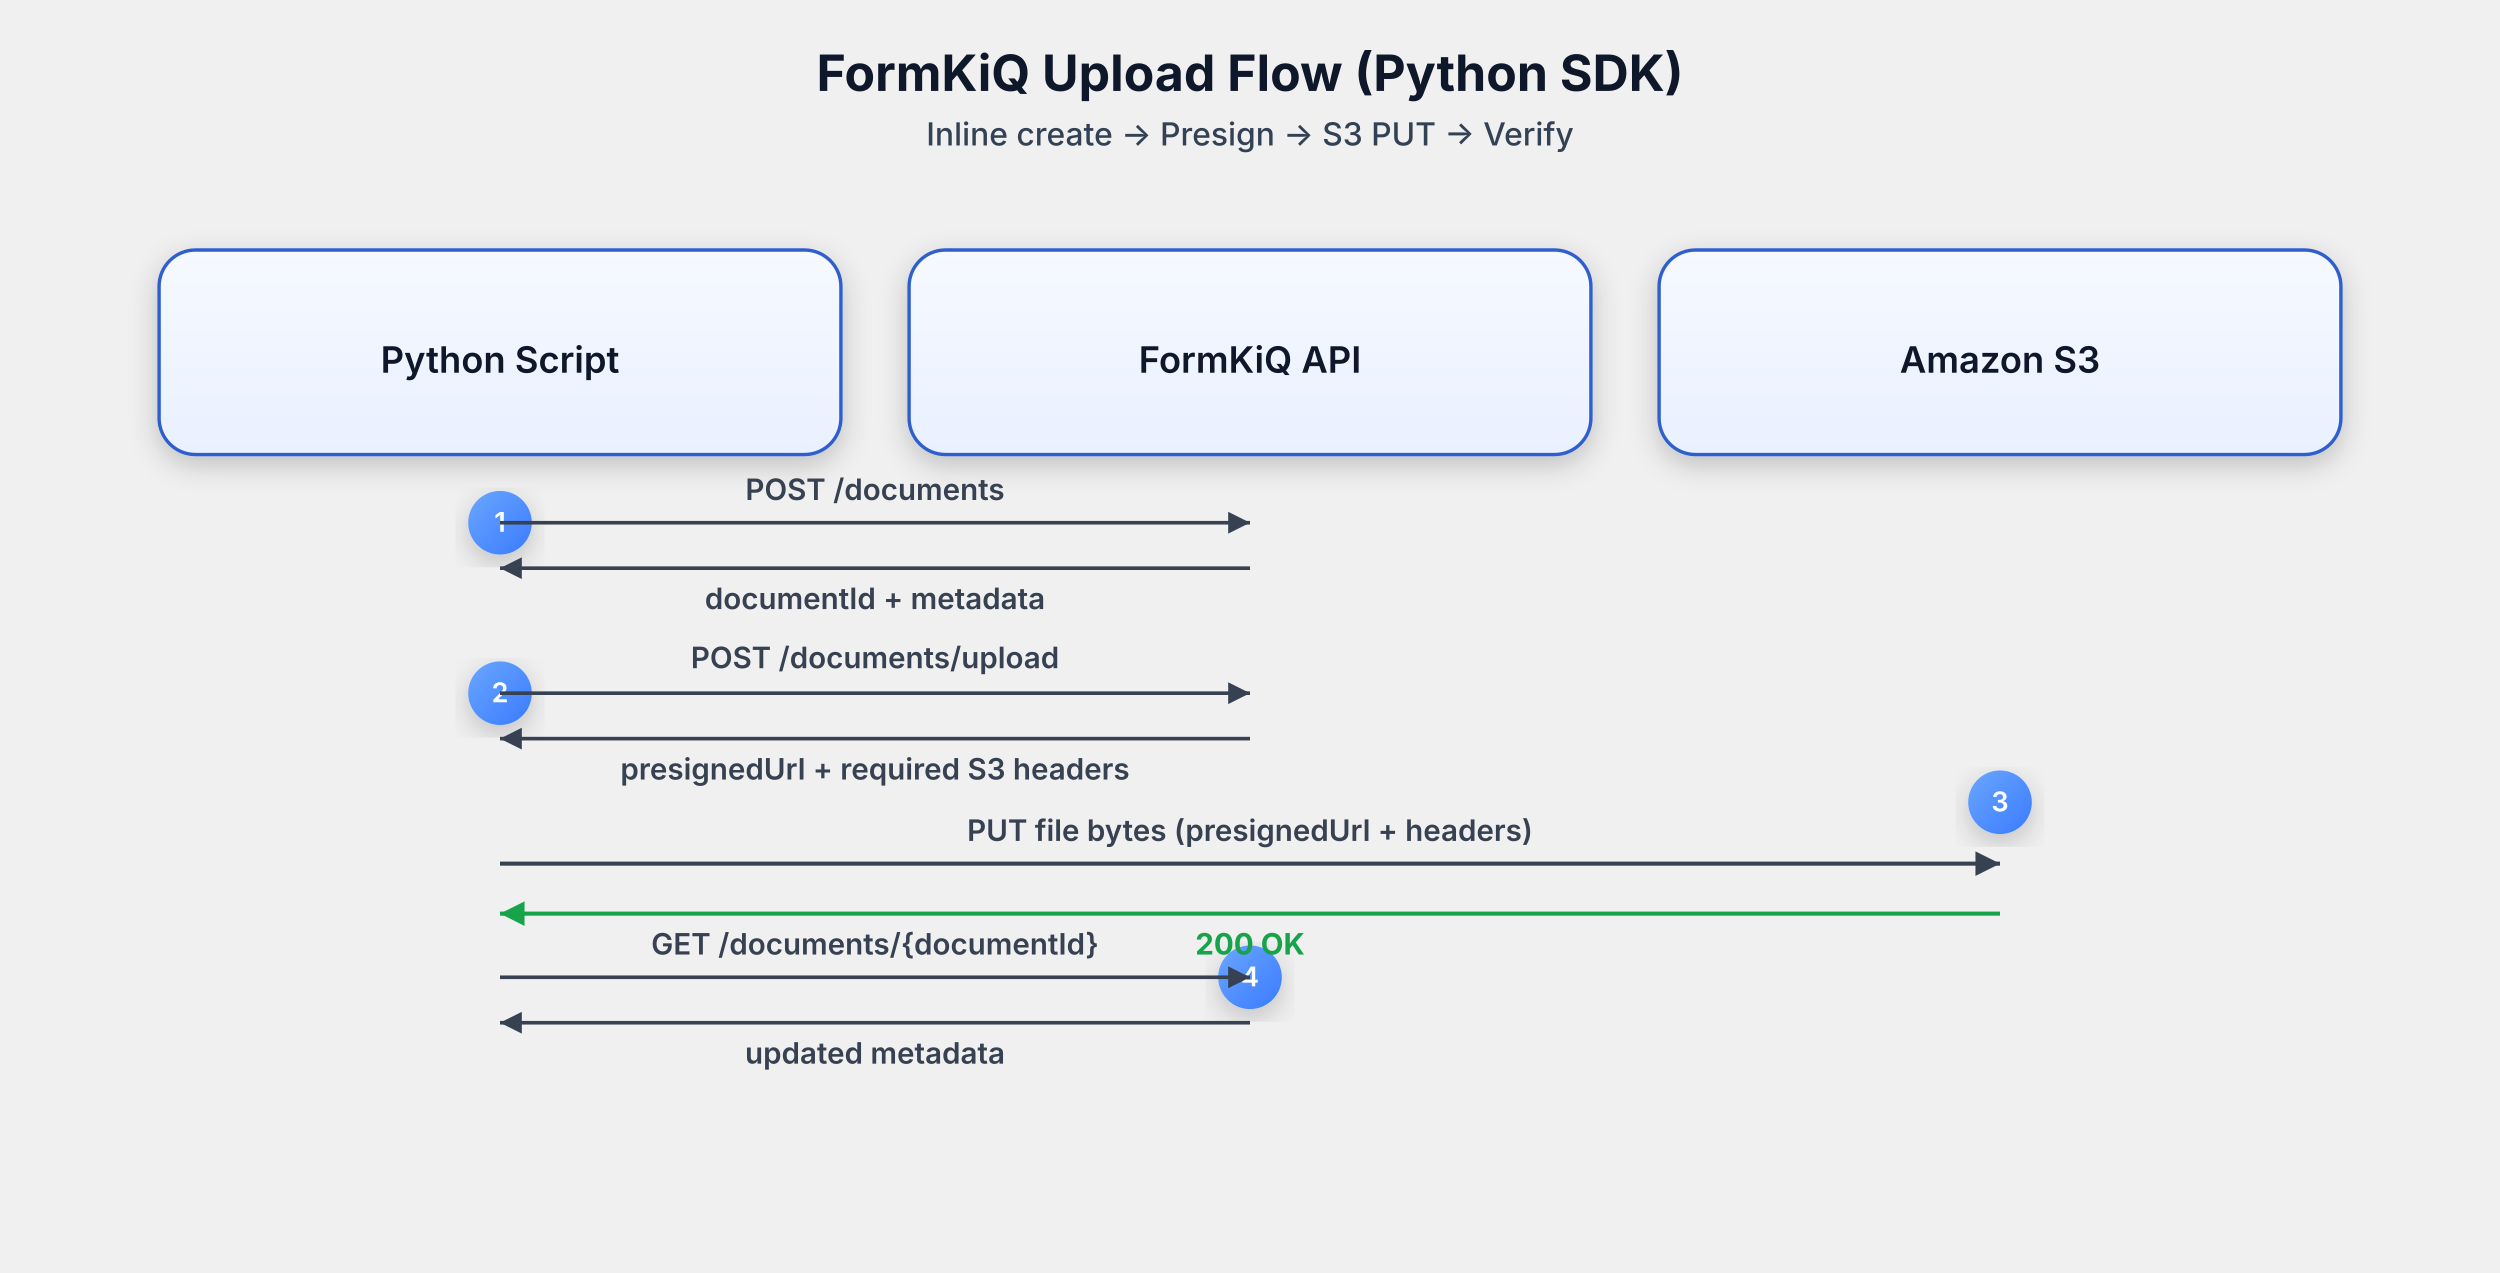
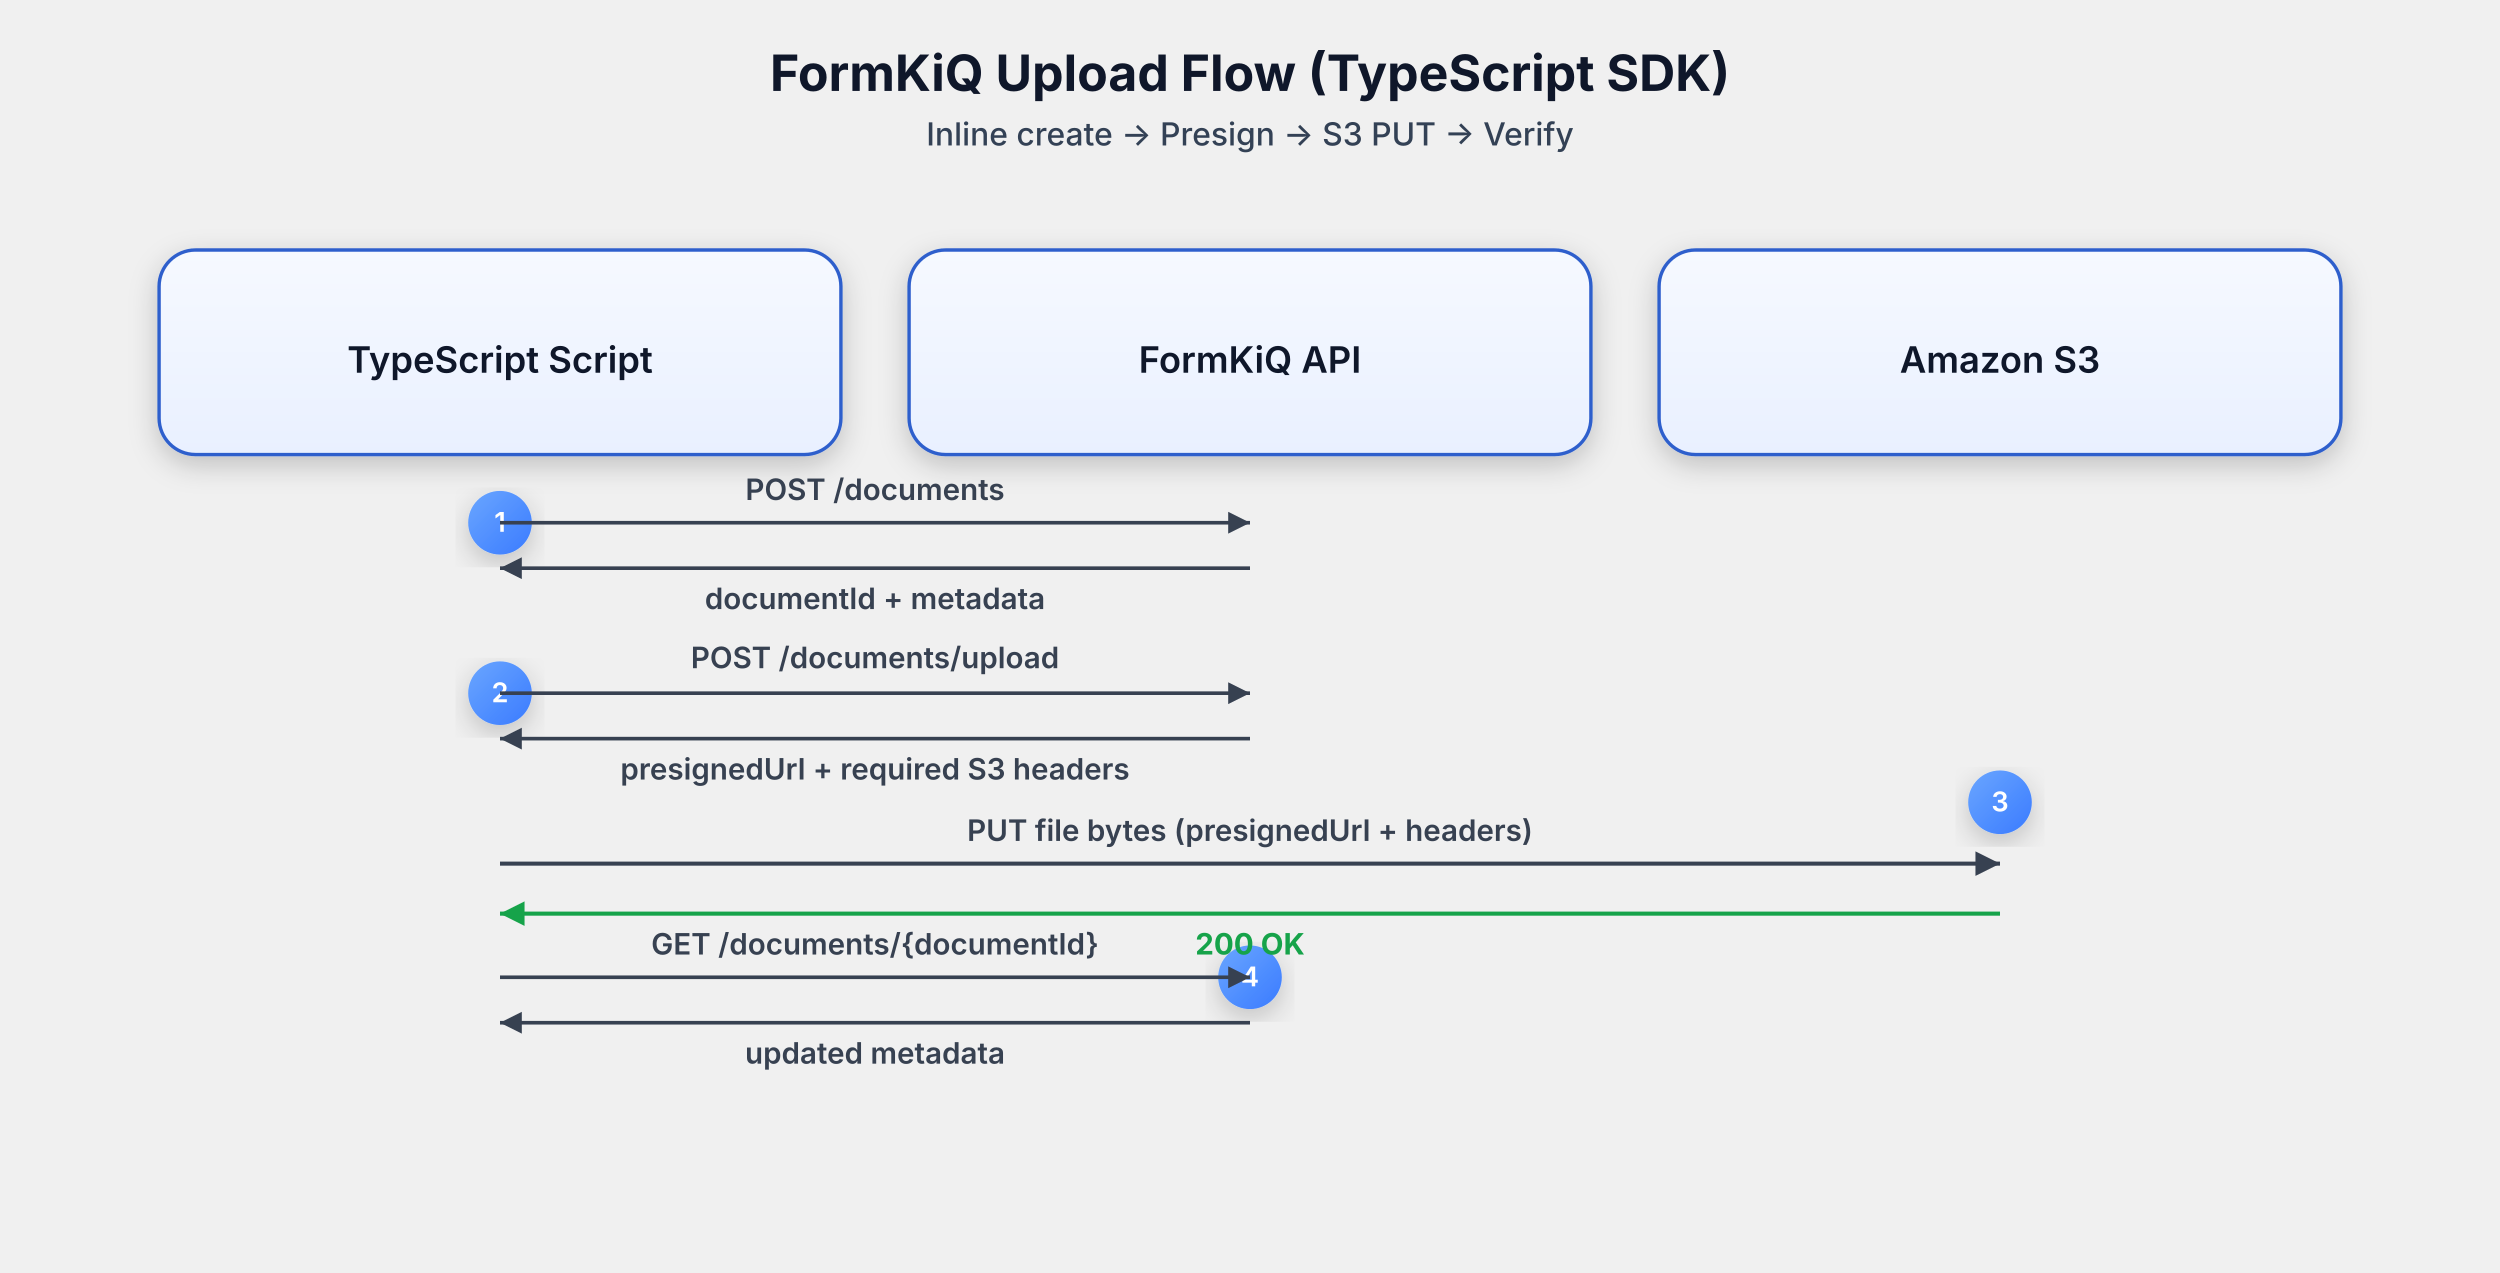
- <svg xmlns="http://www.w3.org/2000/svg" width="1100" height="560" viewBox="0 0 1100 560" role="img" aria-label="FormKiQ Upload Flow (Python SDK)">
+ <svg xmlns="http://www.w3.org/2000/svg" width="1100" height="560" viewBox="0 0 1100 560" role="img" aria-label="FormKiQ Upload Flow (TypeScript SDK)">
  <defs>
    <filter id="shadow" x="-20%" y="-20%" width="140%" height="140%">
      <feDropShadow dx="0" dy="4" stdDeviation="6" flood-color="#1a1a1a" flood-opacity="0.20" />
    </filter>
    <linearGradient id="panelGrad" x1="0" x2="0" y1="0" y2="1">
      <stop offset="0%" stop-color="#f6f9ff" />
      <stop offset="100%" stop-color="#e9f0ff" />
    </linearGradient>
    <linearGradient id="badgeGrad" x1="0" x2="1" y1="0" y2="1">
      <stop offset="0%" stop-color="#6aa6ff" />
      <stop offset="100%" stop-color="#3a7bff" />
    </linearGradient>
    <marker id="arrow" markerWidth="12" markerHeight="12" refX="6" refY="3" orient="auto">
      <polygon points="0 0, 6 3, 0 6" fill="#374151" />
    </marker>
    <marker id="arrowOk" markerWidth="12" markerHeight="12" refX="6" refY="3" orient="auto">
      <polygon points="0 0, 6 3, 0 6" fill="#16a34a" />
    </marker>
    <style>
      .title { font: 700 22px/1.2 Inter, ui-sans-serif, system-ui, -apple-system, Segoe UI, Roboto, Arial; fill:#0f172a; }
      .subtitle { font: 500 14px/1.3 Inter, ui-sans-serif, system-ui, -apple-system, Segoe UI, Roboto, Arial; fill:#334155; }
      .panelTitle { font: 600 16px/1.2 Inter, ui-sans-serif, system-ui, -apple-system, Segoe UI, Roboto, Arial; fill:#0f172a; }
      .step { font: 600 12px/1 Inter, ui-sans-serif, system-ui, -apple-system, Segoe UI, Roboto, Arial; fill:white; }
      .callout { font: 500 12px/1.3 Inter, ui-sans-serif, system-ui, -apple-system, Segoe UI, Roboto, Arial; fill:#475569; }
      .arrowLabel { font: 600 13px/1.2 Inter, ui-sans-serif, system-ui, -apple-system, Segoe UI, Roboto, Arial; fill:#374151; }
      .arrowLabelOk { font: 700 13px/1.2 Inter, ui-sans-serif, system-ui, -apple-system, Segoe UI, Roboto, Arial; fill:#16a34a; }
    </style>
  </defs>
-   <text class="title" x="550" y="40" text-anchor="middle">FormKiQ Upload Flow (Python SDK)</text>
+   <text class="title" x="550" y="40" text-anchor="middle">FormKiQ Upload Flow (TypeScript SDK)</text>
  <text class="subtitle" x="550" y="64" text-anchor="middle">Inline create → Presign → S3 PUT → Verify</text>
  <g filter="url(#shadow)">
    <rect x="70" y="110" rx="16" ry="16" width="300" height="90" fill="url(#panelGrad)" stroke="#2f5fcc" stroke-width="1.5" />
  </g>
-   <text class="panelTitle" x="220" y="164" text-anchor="middle">Python Script</text>
+   <text class="panelTitle" x="220" y="164" text-anchor="middle">TypeScript Script</text>
  <g filter="url(#shadow)">
    <rect x="400" y="110" rx="16" ry="16" width="300" height="90" fill="url(#panelGrad)" stroke="#2f5fcc" stroke-width="1.5" />
  </g>
  <text class="panelTitle" x="550" y="164" text-anchor="middle">FormKiQ API</text>
  <g filter="url(#shadow)">
    <rect x="730" y="110" rx="16" ry="16" width="300" height="90" fill="url(#panelGrad)" stroke="#2f5fcc" stroke-width="1.5" />
  </g>
  <text class="panelTitle" x="880" y="164" text-anchor="middle">Amazon S3</text>
  <g>
    <circle cx="220" cy="230" r="14" fill="url(#badgeGrad)" filter="url(#shadow)" />
    <text class="step" x="220" y="234" text-anchor="middle">1</text>
    <circle cx="220" cy="305" r="14" fill="url(#badgeGrad)" filter="url(#shadow)" />
    <text class="step" x="220" y="309" text-anchor="middle">2</text>
    <circle cx="880" cy="353" r="14" fill="url(#badgeGrad)" filter="url(#shadow)" />
    <text class="step" x="880" y="357" text-anchor="middle">3</text>
    <circle cx="550" cy="430" r="14" fill="url(#badgeGrad)" filter="url(#shadow)" />
    <text class="step" x="550" y="434" text-anchor="middle">4</text>
  </g>
  <line x1="220" y1="230" x2="550" y2="230" stroke="#374151" stroke-width="1.6" marker-end="url(#arrow)" />
  <text class="arrowLabel" x="385" y="220" text-anchor="middle">POST /documents</text>
  <line x1="550" y1="250" x2="220" y2="250" stroke="#374151" stroke-width="1.6" marker-end="url(#arrow)" />
  <text class="arrowLabel" x="385" y="268" text-anchor="middle">documentId + metadata</text>
  <line x1="220" y1="305" x2="550" y2="305" stroke="#374151" stroke-width="1.6" marker-end="url(#arrow)" />
  <text class="arrowLabel" x="385" y="294" text-anchor="middle">POST /documents/upload</text>
  <line x1="550" y1="325" x2="220" y2="325" stroke="#374151" stroke-width="1.6" marker-end="url(#arrow)" />
  <text class="arrowLabel" x="385" y="343" text-anchor="middle">presignedUrl + required S3 headers</text>
  <path d="M 220 380 C 420 380, 680 380, 880 380" fill="none" stroke="#374151" stroke-width="1.8" marker-end="url(#arrow)" />
  <text class="arrowLabel" x="550" y="370" text-anchor="middle">PUT file bytes (presignedUrl + headers)</text>
  <line x1="880" y1="402" x2="220" y2="402" stroke="#16a34a" stroke-width="1.8" marker-end="url(#arrowOk)" />
  <text class="arrowLabelOk" x="550" y="420" text-anchor="middle">200 OK</text>
  <line x1="220" y1="430" x2="550" y2="430" stroke="#374151" stroke-width="1.6" marker-end="url(#arrow)" />
  <text class="arrowLabel" x="385" y="420" text-anchor="middle">GET /documents/{documentId}</text>
  <line x1="550" y1="450" x2="220" y2="450" stroke="#374151" stroke-width="1.6" marker-end="url(#arrow)" />
  <text class="arrowLabel" x="385" y="468" text-anchor="middle">updated metadata</text>
</svg>
